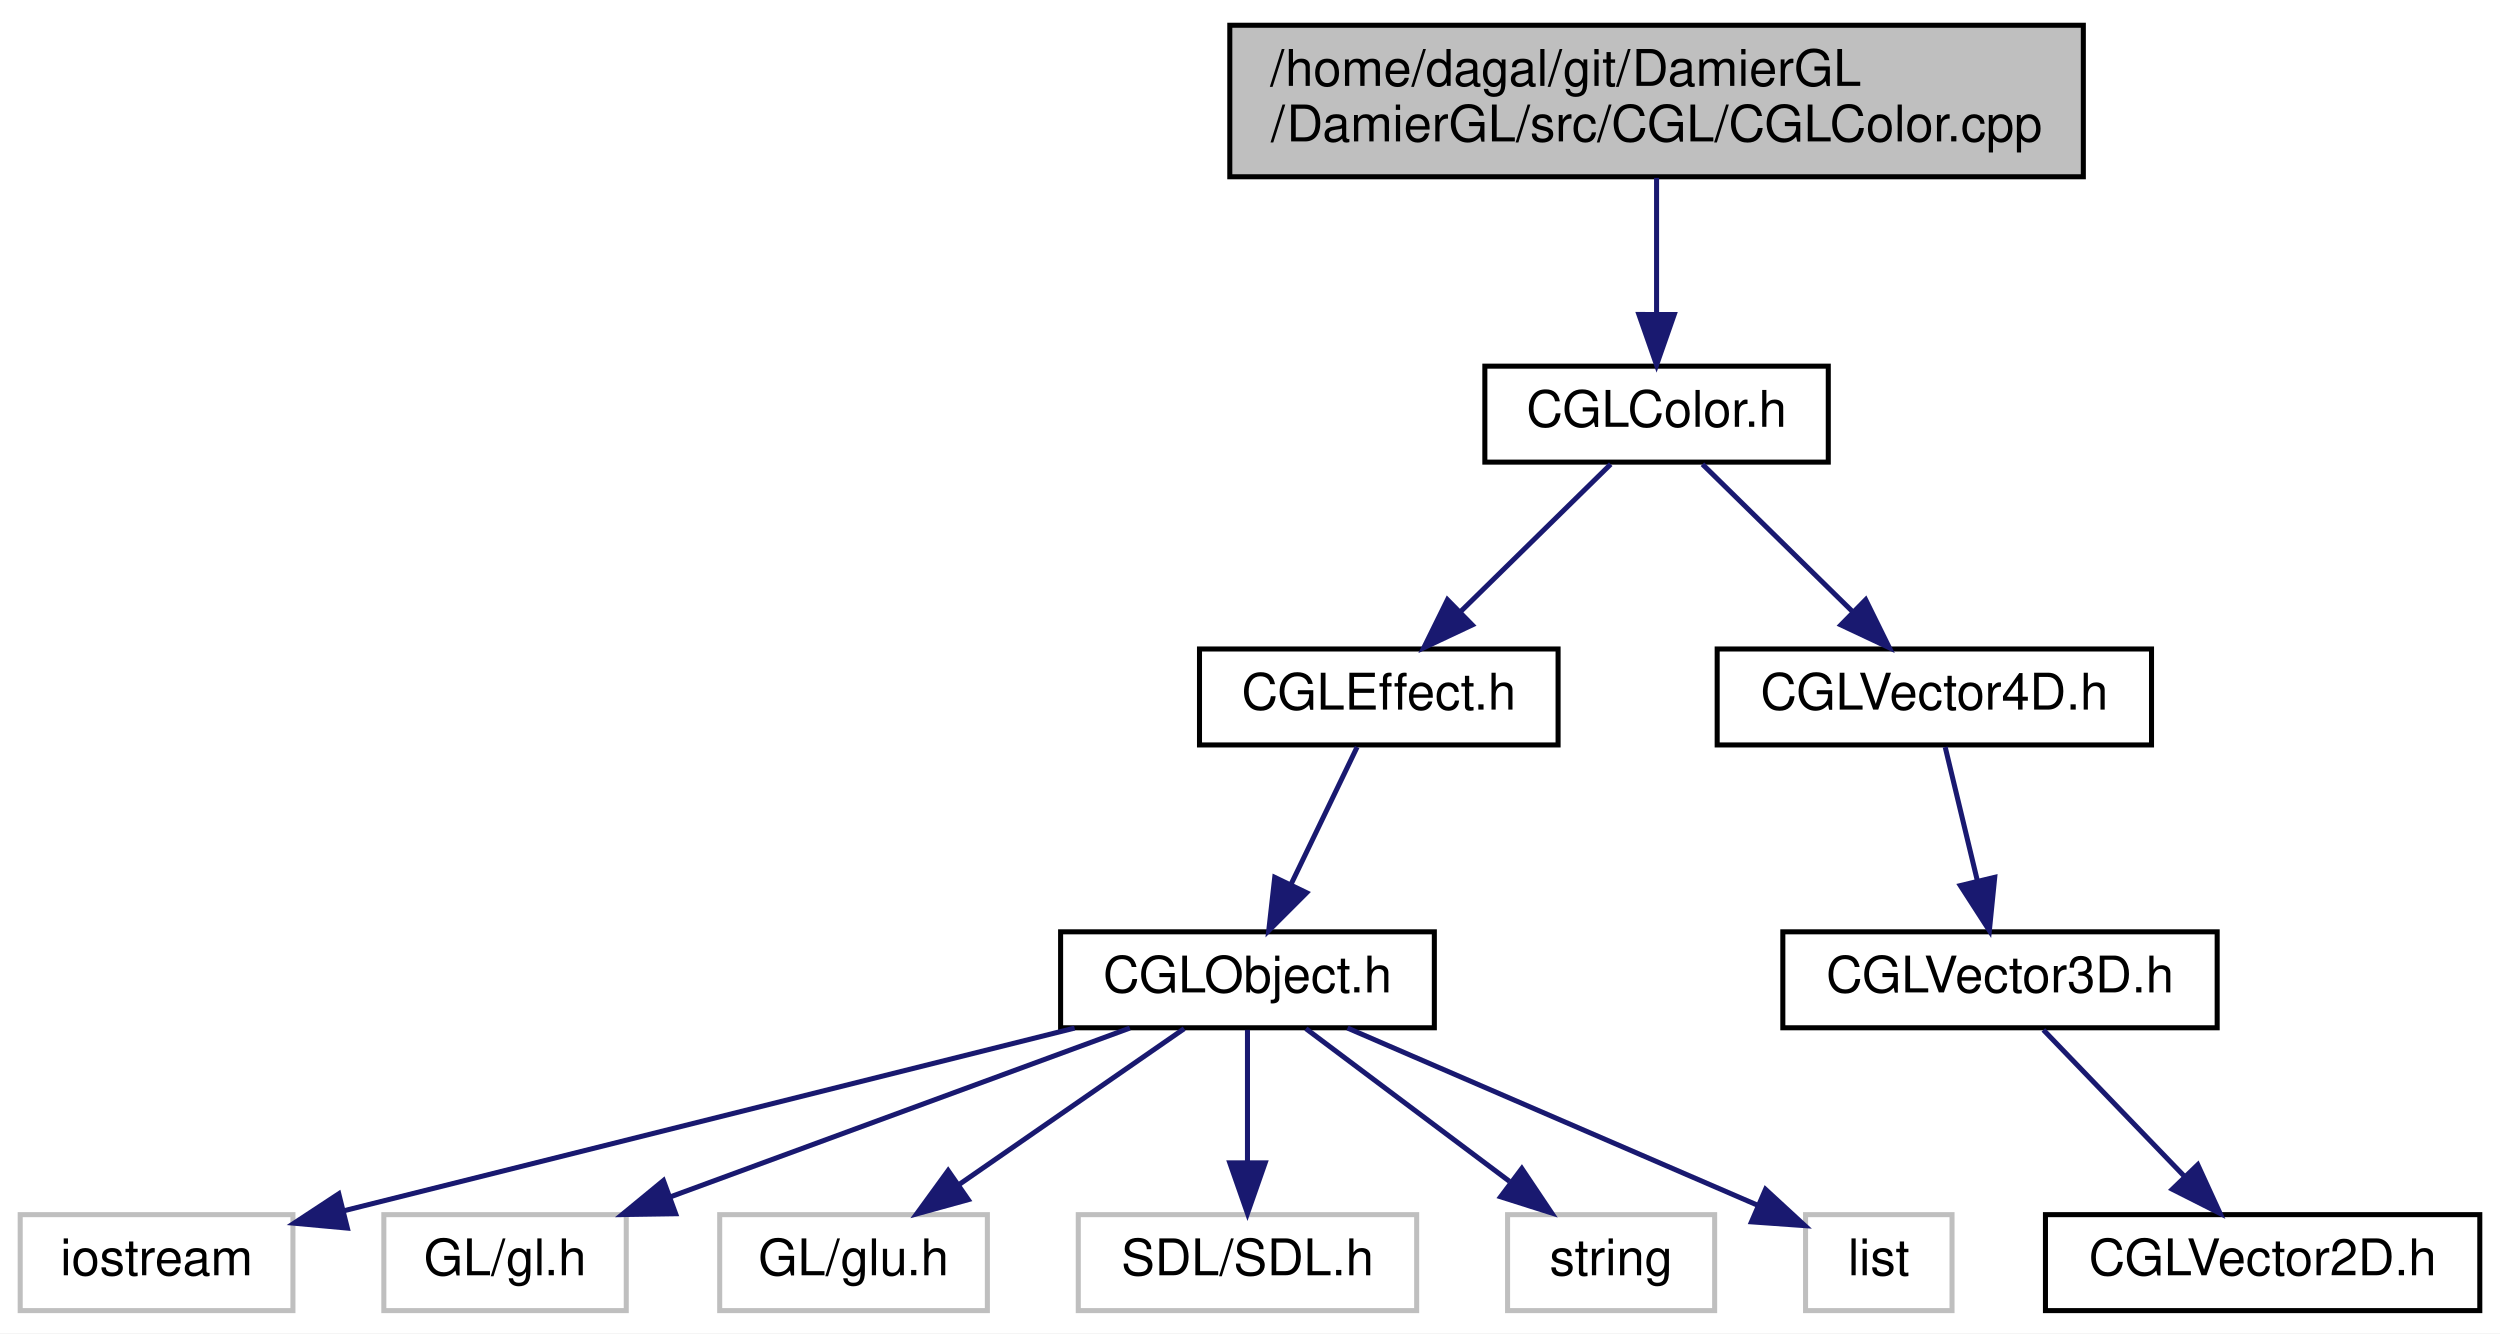
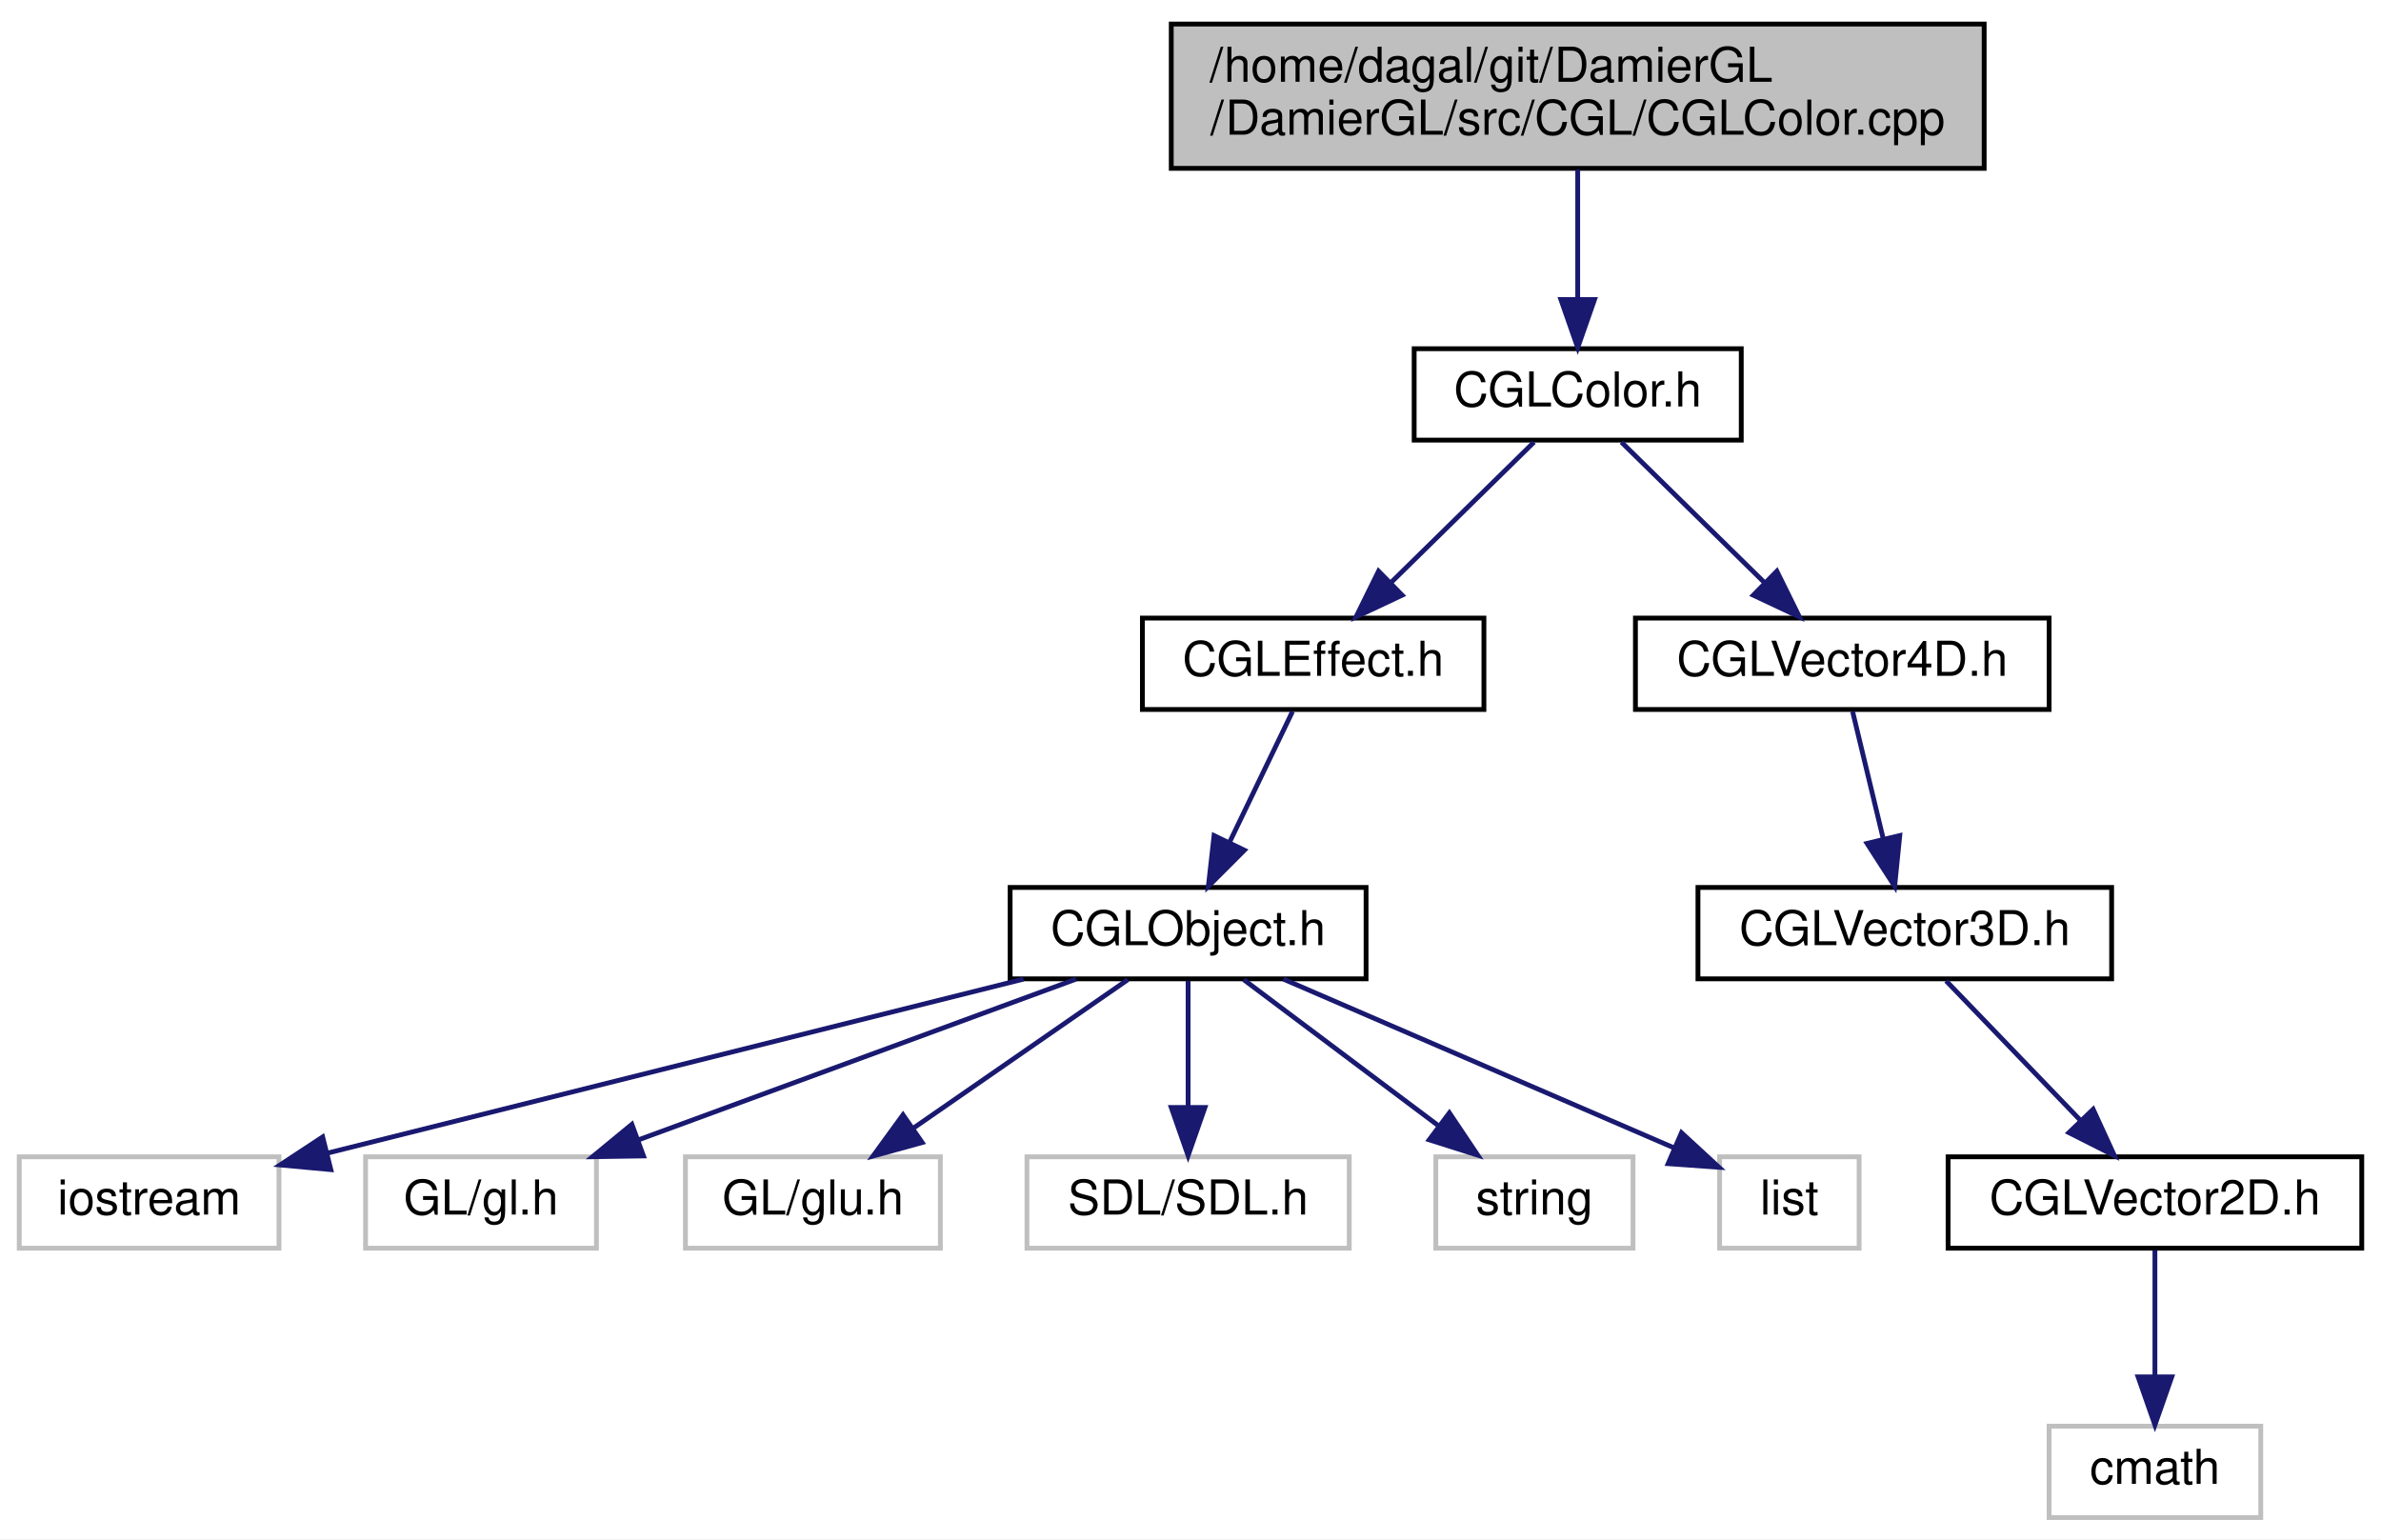
- <svg xmlns="http://www.w3.org/2000/svg" xmlns:xlink="http://www.w3.org/1999/xlink" width="495pt" height="264pt" viewBox="0.00 0.00 495.00 264.00">
-   <g id="graph0" class="graph" transform="scale(1 1) rotate(0) translate(4 260)">
-     <polygon fill="white" stroke="none" points="-4,4 -4,-260 491,-260 491,4 -4,4" />
+ <svg xmlns="http://www.w3.org/2000/svg" xmlns:xlink="http://www.w3.org/1999/xlink" width="495pt" height="320pt" viewBox="0.00 0.00 495.00 320.00">
+   <g id="graph0" class="graph" transform="scale(1 1) rotate(0) translate(4 316)">
+     <polygon fill="white" stroke="none" points="-4,4 -4,-316 491,-316 491,4 -4,4" />
    <g id="node1" class="node">
-       <polygon fill="#bfbfbf" stroke="black" points="239.5,-225 239.5,-255 408.5,-255 408.5,-225 239.5,-225" />
-       <text text-anchor="start" x="247.5" y="-243" font-family="Helvetica,sans-Serif" font-size="10.00">/home/dagal/git/DamierGL</text>
-       <text text-anchor="middle" x="324" y="-232" font-family="Helvetica,sans-Serif" font-size="10.00">/DamierGL/src/CGL/CGLColor.cpp</text>
+       <polygon fill="#bfbfbf" stroke="black" points="239.5,-281 239.5,-311 408.5,-311 408.5,-281 239.5,-281" />
+       <text text-anchor="start" x="247.5" y="-299" font-family="Helvetica,sans-Serif" font-size="10.00">/home/dagal/git/DamierGL</text>
+       <text text-anchor="middle" x="324" y="-288" font-family="Helvetica,sans-Serif" font-size="10.00">/DamierGL/src/CGL/CGLColor.cpp</text>
    </g>
    <g id="node2" class="node">
      <g id="a_node2">
        <a xlink:href="$da/de7/_c_g_l_color_8h.xhtml" xlink:title="CGLColor.h">
-           <polygon fill="white" stroke="black" points="290,-168.5 290,-187.5 358,-187.5 358,-168.5 290,-168.5" />
-           <text text-anchor="middle" x="324" y="-175.5" font-family="Helvetica,sans-Serif" font-size="10.00">CGLColor.h</text>
+           <polygon fill="white" stroke="black" points="290,-224.5 290,-243.5 358,-243.5 358,-224.5 290,-224.5" />
+           <text text-anchor="middle" x="324" y="-231.5" font-family="Helvetica,sans-Serif" font-size="10.00">CGLColor.h</text>
        </a>
      </g>
    </g>
    <g id="edge1" class="edge">
-       <path fill="none" stroke="midnightblue" d="M324,-224.781C324,-216.781 324,-206.689 324,-198.017" />
-       <polygon fill="midnightblue" stroke="midnightblue" points="327.5,-197.73 324,-187.731 320.5,-197.731 327.5,-197.73" />
+       <path fill="none" stroke="midnightblue" d="M324,-280.781C324,-272.781 324,-262.689 324,-254.017" />
+       <polygon fill="midnightblue" stroke="midnightblue" points="327.5,-253.73 324,-243.731 320.5,-253.731 327.5,-253.73" />
    </g>
    <g id="node3" class="node">
      <g id="a_node3">
        <a xlink:href="$d7/d27/_c_g_l_effect_8h.xhtml" xlink:title="CGLEffect.h">
-           <polygon fill="white" stroke="black" points="233.5,-112.5 233.5,-131.5 304.5,-131.5 304.5,-112.5 233.5,-112.5" />
-           <text text-anchor="middle" x="269" y="-119.5" font-family="Helvetica,sans-Serif" font-size="10.00">CGLEffect.h</text>
+           <polygon fill="white" stroke="black" points="233.5,-168.5 233.5,-187.5 304.5,-187.5 304.5,-168.5 233.5,-168.5" />
+           <text text-anchor="middle" x="269" y="-175.5" font-family="Helvetica,sans-Serif" font-size="10.00">CGLEffect.h</text>
        </a>
      </g>
    </g>
    <g id="edge2" class="edge">
-       <path fill="none" stroke="midnightblue" d="M314.918,-168.083C306.829,-160.141 294.805,-148.335 285.09,-138.797" />
-       <polygon fill="midnightblue" stroke="midnightblue" points="287.501,-136.26 277.913,-131.751 282.597,-141.254 287.501,-136.26" />
+       <path fill="none" stroke="midnightblue" d="M314.918,-224.083C306.829,-216.141 294.805,-204.335 285.09,-194.797" />
+       <polygon fill="midnightblue" stroke="midnightblue" points="287.501,-192.26 277.913,-187.751 282.597,-197.254 287.501,-192.26" />
    </g>
    <g id="node11" class="node">
      <g id="a_node11">
        <a xlink:href="$df/dcb/_c_g_l_vector4_d_8h.xhtml" xlink:title="CGLVector4D.h">
-           <polygon fill="white" stroke="black" points="336,-112.5 336,-131.5 422,-131.5 422,-112.5 336,-112.5" />
-           <text text-anchor="middle" x="379" y="-119.5" font-family="Helvetica,sans-Serif" font-size="10.00">CGLVector4D.h</text>
+           <polygon fill="white" stroke="black" points="336,-168.5 336,-187.5 422,-187.5 422,-168.5 336,-168.5" />
+           <text text-anchor="middle" x="379" y="-175.5" font-family="Helvetica,sans-Serif" font-size="10.00">CGLVector4D.h</text>
        </a>
      </g>
    </g>
    <g id="edge10" class="edge">
-       <path fill="none" stroke="midnightblue" d="M333.082,-168.083C341.171,-160.141 353.195,-148.335 362.91,-138.797" />
-       <polygon fill="midnightblue" stroke="midnightblue" points="365.403,-141.254 370.087,-131.751 360.499,-136.26 365.403,-141.254" />
+       <path fill="none" stroke="midnightblue" d="M333.082,-224.083C341.171,-216.141 353.195,-204.335 362.91,-194.797" />
+       <polygon fill="midnightblue" stroke="midnightblue" points="365.403,-197.254 370.087,-187.751 360.499,-192.26 365.403,-197.254" />
    </g>
    <g id="node4" class="node">
      <g id="a_node4">
        <a xlink:href="$d6/d55/_c_g_l_object_8h.xhtml" xlink:title="CGLObject.h">
-           <polygon fill="white" stroke="black" points="206,-56.5 206,-75.5 280,-75.5 280,-56.5 206,-56.5" />
-           <text text-anchor="middle" x="243" y="-63.5" font-family="Helvetica,sans-Serif" font-size="10.00">CGLObject.h</text>
+           <polygon fill="white" stroke="black" points="206,-112.5 206,-131.5 280,-131.5 280,-112.5 206,-112.5" />
+           <text text-anchor="middle" x="243" y="-119.5" font-family="Helvetica,sans-Serif" font-size="10.00">CGLObject.h</text>
        </a>
      </g>
    </g>
    <g id="edge3" class="edge">
-       <path fill="none" stroke="midnightblue" d="M264.707,-112.083C261.148,-104.691 255.978,-93.953 251.576,-84.811" />
-       <polygon fill="midnightblue" stroke="midnightblue" points="254.705,-83.243 247.213,-75.751 248.398,-86.279 254.705,-83.243" />
+       <path fill="none" stroke="midnightblue" d="M264.707,-168.083C261.148,-160.691 255.978,-149.953 251.576,-140.811" />
+       <polygon fill="midnightblue" stroke="midnightblue" points="254.705,-139.243 247.213,-131.751 248.398,-142.279 254.705,-139.243" />
    </g>
    <g id="node5" class="node">
-       <polygon fill="white" stroke="#bfbfbf" points="0,-0.5 0,-19.5 54,-19.5 54,-0.5 0,-0.5" />
-       <text text-anchor="middle" x="27" y="-7.5" font-family="Helvetica,sans-Serif" font-size="10.00">iostream</text>
+       <polygon fill="white" stroke="#bfbfbf" points="0,-56.5 0,-75.5 54,-75.5 54,-56.5 0,-56.5" />
+       <text text-anchor="middle" x="27" y="-63.5" font-family="Helvetica,sans-Serif" font-size="10.00">iostream</text>
    </g>
    <g id="edge4" class="edge">
-       <path fill="none" stroke="midnightblue" d="M208.774,-56.444C169.295,-46.574 104.623,-30.406 64.005,-20.251" />
-       <polygon fill="midnightblue" stroke="midnightblue" points="64.777,-16.837 54.227,-17.807 63.079,-23.628 64.777,-16.837" />
+       <path fill="none" stroke="midnightblue" d="M208.774,-112.444C169.295,-102.574 104.623,-86.406 64.005,-76.251" />
+       <polygon fill="midnightblue" stroke="midnightblue" points="64.777,-72.837 54.227,-73.807 63.079,-79.628 64.777,-72.837" />
    </g>
    <g id="node6" class="node">
-       <polygon fill="white" stroke="#bfbfbf" points="72,-0.5 72,-19.5 120,-19.5 120,-0.5 72,-0.5" />
-       <text text-anchor="middle" x="96" y="-7.5" font-family="Helvetica,sans-Serif" font-size="10.00">GL/gl.h</text>
+       <polygon fill="white" stroke="#bfbfbf" points="72,-56.5 72,-75.5 120,-75.5 120,-56.5 72,-56.5" />
+       <text text-anchor="middle" x="96" y="-63.5" font-family="Helvetica,sans-Serif" font-size="10.00">GL/gl.h</text>
    </g>
    <g id="edge5" class="edge">
-       <path fill="none" stroke="midnightblue" d="M219.707,-56.444C195.193,-47.438 156.404,-33.189 128.8,-23.049" />
-       <polygon fill="midnightblue" stroke="midnightblue" points="129.777,-19.679 119.184,-19.516 127.363,-26.25 129.777,-19.679" />
+       <path fill="none" stroke="midnightblue" d="M219.707,-112.444C195.193,-103.438 156.404,-89.189 128.8,-79.049" />
+       <polygon fill="midnightblue" stroke="midnightblue" points="129.777,-75.679 119.184,-75.516 127.363,-82.25 129.777,-75.679" />
    </g>
    <g id="node7" class="node">
-       <polygon fill="white" stroke="#bfbfbf" points="138.5,-0.5 138.5,-19.5 191.5,-19.5 191.5,-0.5 138.5,-0.5" />
-       <text text-anchor="middle" x="165" y="-7.5" font-family="Helvetica,sans-Serif" font-size="10.00">GL/glu.h</text>
+       <polygon fill="white" stroke="#bfbfbf" points="138.5,-56.5 138.5,-75.5 191.5,-75.5 191.5,-56.5 138.5,-56.5" />
+       <text text-anchor="middle" x="165" y="-63.5" font-family="Helvetica,sans-Serif" font-size="10.00">GL/glu.h</text>
    </g>
    <g id="edge6" class="edge">
-       <path fill="none" stroke="midnightblue" d="M230.468,-56.324C218.414,-47.979 199.973,-35.212 185.731,-25.352" />
-       <polygon fill="midnightblue" stroke="midnightblue" points="187.715,-22.469 177.501,-19.654 183.731,-28.224 187.715,-22.469" />
+       <path fill="none" stroke="midnightblue" d="M230.468,-112.324C218.414,-103.979 199.973,-91.212 185.731,-81.352" />
+       <polygon fill="midnightblue" stroke="midnightblue" points="187.715,-78.469 177.501,-75.654 183.731,-84.224 187.715,-78.469" />
    </g>
    <g id="node8" class="node">
-       <polygon fill="white" stroke="#bfbfbf" points="209.5,-0.5 209.5,-19.5 276.5,-19.5 276.5,-0.5 209.5,-0.5" />
-       <text text-anchor="middle" x="243" y="-7.5" font-family="Helvetica,sans-Serif" font-size="10.00">SDL/SDL.h</text>
+       <polygon fill="white" stroke="#bfbfbf" points="209.5,-56.5 209.5,-75.5 276.5,-75.5 276.5,-56.5 209.5,-56.5" />
+       <text text-anchor="middle" x="243" y="-63.5" font-family="Helvetica,sans-Serif" font-size="10.00">SDL/SDL.h</text>
    </g>
    <g id="edge7" class="edge">
-       <path fill="none" stroke="midnightblue" d="M243,-56.083C243,-49.006 243,-38.861 243,-29.986" />
-       <polygon fill="midnightblue" stroke="midnightblue" points="246.5,-29.751 243,-19.751 239.5,-29.751 246.5,-29.751" />
+       <path fill="none" stroke="midnightblue" d="M243,-112.083C243,-105.006 243,-94.861 243,-85.987" />
+       <polygon fill="midnightblue" stroke="midnightblue" points="246.5,-85.751 243,-75.751 239.5,-85.751 246.5,-85.751" />
    </g>
    <g id="node9" class="node">
-       <polygon fill="white" stroke="#bfbfbf" points="294.5,-0.5 294.5,-19.5 335.5,-19.5 335.5,-0.5 294.5,-0.5" />
-       <text text-anchor="middle" x="315" y="-7.5" font-family="Helvetica,sans-Serif" font-size="10.00">string</text>
+       <polygon fill="white" stroke="#bfbfbf" points="294.5,-56.5 294.5,-75.5 335.5,-75.5 335.5,-56.5 294.5,-56.5" />
+       <text text-anchor="middle" x="315" y="-63.5" font-family="Helvetica,sans-Serif" font-size="10.00">string</text>
    </g>
    <g id="edge8" class="edge">
-       <path fill="none" stroke="midnightblue" d="M254.568,-56.324C265.42,-48.185 281.881,-35.84 294.883,-26.087" />
-       <polygon fill="midnightblue" stroke="midnightblue" points="297.321,-28.634 303.221,-19.834 293.121,-23.034 297.321,-28.634" />
+       <path fill="none" stroke="midnightblue" d="M254.568,-112.324C265.42,-104.185 281.881,-91.84 294.883,-82.087" />
+       <polygon fill="midnightblue" stroke="midnightblue" points="297.321,-84.634 303.221,-75.834 293.121,-79.034 297.321,-84.634" />
    </g>
    <g id="node10" class="node">
-       <polygon fill="white" stroke="#bfbfbf" points="353.5,-0.5 353.5,-19.5 382.5,-19.5 382.5,-0.5 353.5,-0.5" />
-       <text text-anchor="middle" x="368" y="-7.5" font-family="Helvetica,sans-Serif" font-size="10.00">list</text>
+       <polygon fill="white" stroke="#bfbfbf" points="353.5,-56.5 353.5,-75.5 382.5,-75.5 382.5,-56.5 353.5,-56.5" />
+       <text text-anchor="middle" x="368" y="-63.5" font-family="Helvetica,sans-Serif" font-size="10.00">list</text>
    </g>
    <g id="edge9" class="edge">
-       <path fill="none" stroke="midnightblue" d="M262.807,-56.444C284.853,-46.919 320.475,-31.531 344.065,-21.34" />
-       <polygon fill="midnightblue" stroke="midnightblue" points="345.572,-24.502 353.363,-17.323 342.795,-18.076 345.572,-24.502" />
+       <path fill="none" stroke="midnightblue" d="M262.807,-112.444C284.853,-102.92 320.475,-87.531 344.065,-77.34" />
+       <polygon fill="midnightblue" stroke="midnightblue" points="345.572,-80.502 353.363,-73.323 342.795,-74.076 345.572,-80.502" />
    </g>
    <g id="node12" class="node">
      <g id="a_node12">
        <a xlink:href="$dd/d83/_c_g_l_vector3_d_8h.xhtml" xlink:title="CGLVector3D.h">
-           <polygon fill="white" stroke="black" points="349,-56.5 349,-75.5 435,-75.5 435,-56.5 349,-56.5" />
-           <text text-anchor="middle" x="392" y="-63.5" font-family="Helvetica,sans-Serif" font-size="10.00">CGLVector3D.h</text>
+           <polygon fill="white" stroke="black" points="349,-112.5 349,-131.5 435,-131.5 435,-112.5 349,-112.5" />
+           <text text-anchor="middle" x="392" y="-119.5" font-family="Helvetica,sans-Serif" font-size="10.00">CGLVector3D.h</text>
        </a>
      </g>
    </g>
    <g id="edge11" class="edge">
-       <path fill="none" stroke="midnightblue" d="M381.147,-112.083C382.869,-104.927 385.347,-94.635 387.5,-85.691" />
-       <polygon fill="midnightblue" stroke="midnightblue" points="390.955,-86.293 389.893,-75.751 384.15,-84.654 390.955,-86.293" />
+       <path fill="none" stroke="midnightblue" d="M381.147,-168.083C382.869,-160.927 385.347,-150.635 387.5,-141.691" />
+       <polygon fill="midnightblue" stroke="midnightblue" points="390.955,-142.293 389.893,-131.751 384.15,-140.654 390.955,-142.293" />
    </g>
    <g id="node13" class="node">
      <g id="a_node13">
        <a xlink:href="$dc/dee/_c_g_l_vector2_d_8h.xhtml" xlink:title="CGLVector2D.h">
-           <polygon fill="white" stroke="black" points="401,-0.5 401,-19.5 487,-19.5 487,-0.5 401,-0.5" />
-           <text text-anchor="middle" x="444" y="-7.5" font-family="Helvetica,sans-Serif" font-size="10.00">CGLVector2D.h</text>
+           <polygon fill="white" stroke="black" points="401,-56.5 401,-75.5 487,-75.5 487,-56.5 401,-56.5" />
+           <text text-anchor="middle" x="444" y="-63.5" font-family="Helvetica,sans-Serif" font-size="10.00">CGLVector2D.h</text>
        </a>
      </g>
    </g>
    <g id="edge12" class="edge">
-       <path fill="none" stroke="midnightblue" d="M400.587,-56.083C408.159,-48.219 419.378,-36.569 428.514,-27.081" />
-       <polygon fill="midnightblue" stroke="midnightblue" points="431.158,-29.382 435.573,-19.751 426.115,-24.527 431.158,-29.382" />
+       <path fill="none" stroke="midnightblue" d="M400.587,-112.083C408.159,-104.22 419.378,-92.569 428.514,-83.081" />
+       <polygon fill="midnightblue" stroke="midnightblue" points="431.158,-85.382 435.573,-75.751 426.115,-80.527 431.158,-85.382" />
+     </g>
+     <g id="node14" class="node">
+       <polygon fill="white" stroke="#bfbfbf" points="422,-0.5 422,-19.5 466,-19.5 466,-0.5 422,-0.5" />
+       <text text-anchor="middle" x="444" y="-7.5" font-family="Helvetica,sans-Serif" font-size="10.00">cmath</text>
+     </g>
+     <g id="edge13" class="edge">
+       <path fill="none" stroke="midnightblue" d="M444,-56.083C444,-49.006 444,-38.861 444,-29.986" />
+       <polygon fill="midnightblue" stroke="midnightblue" points="447.5,-29.751 444,-19.751 440.5,-29.751 447.5,-29.751" />
    </g>
  </g>
</svg>
